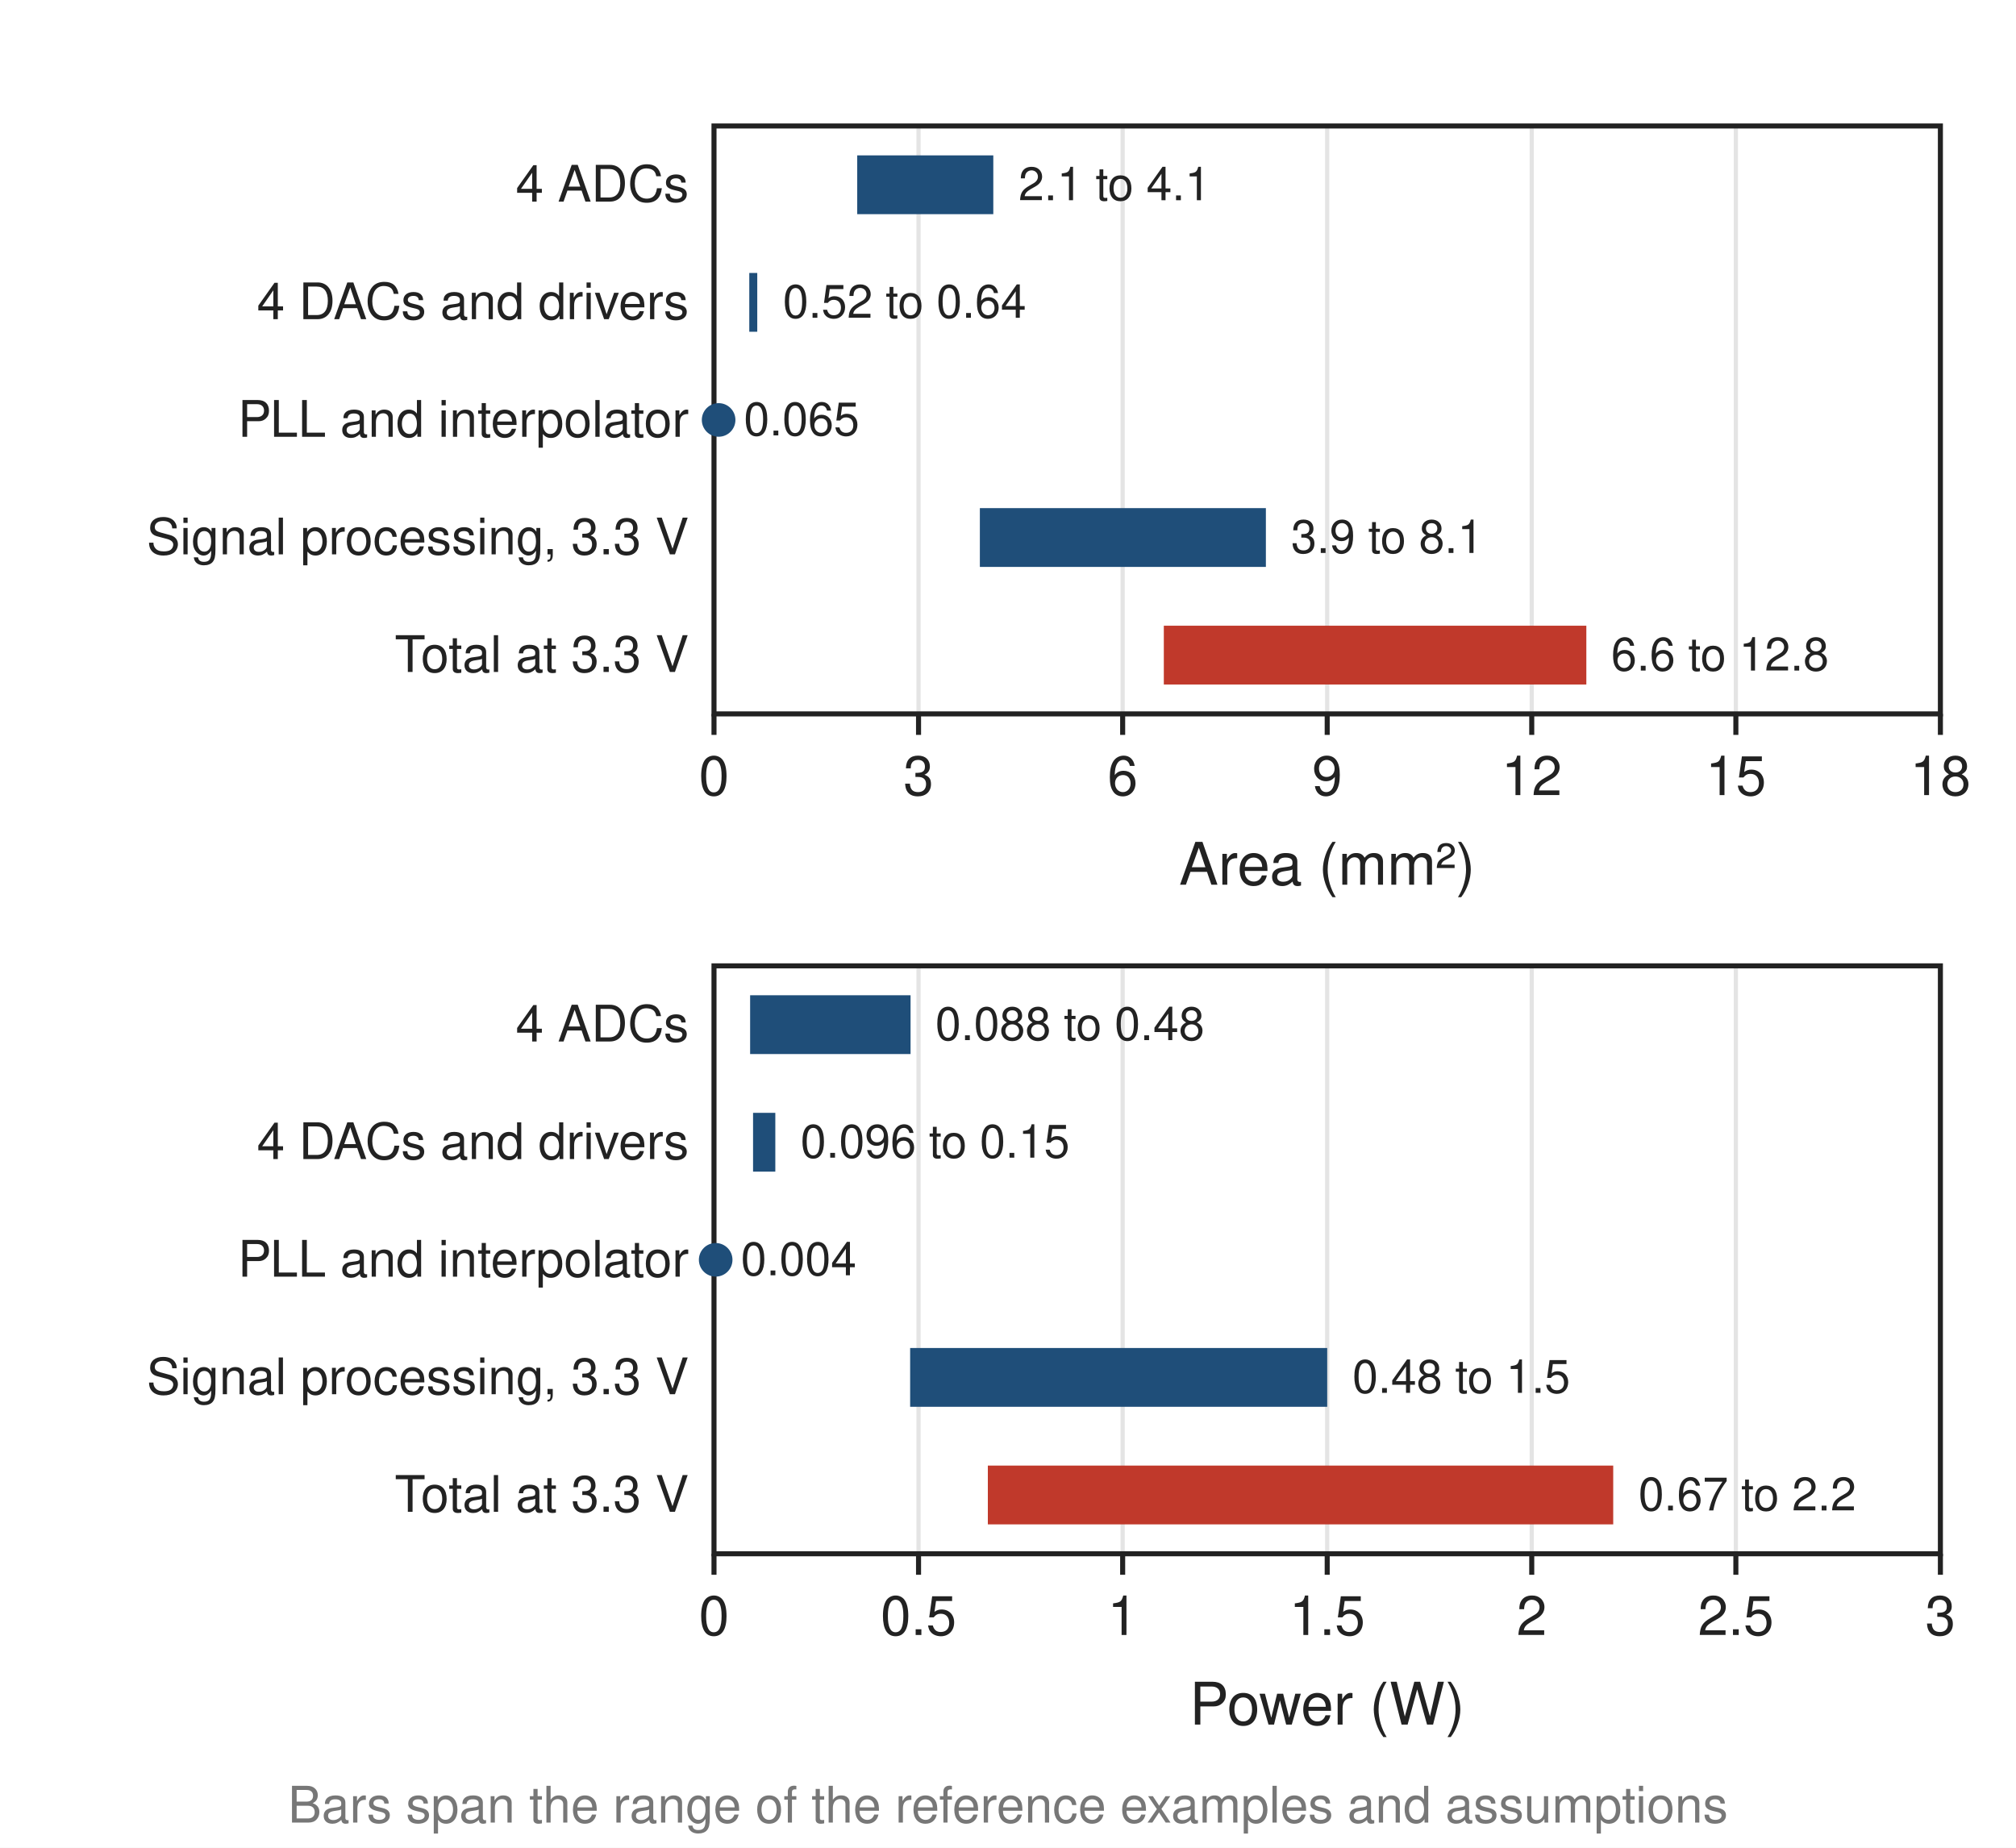
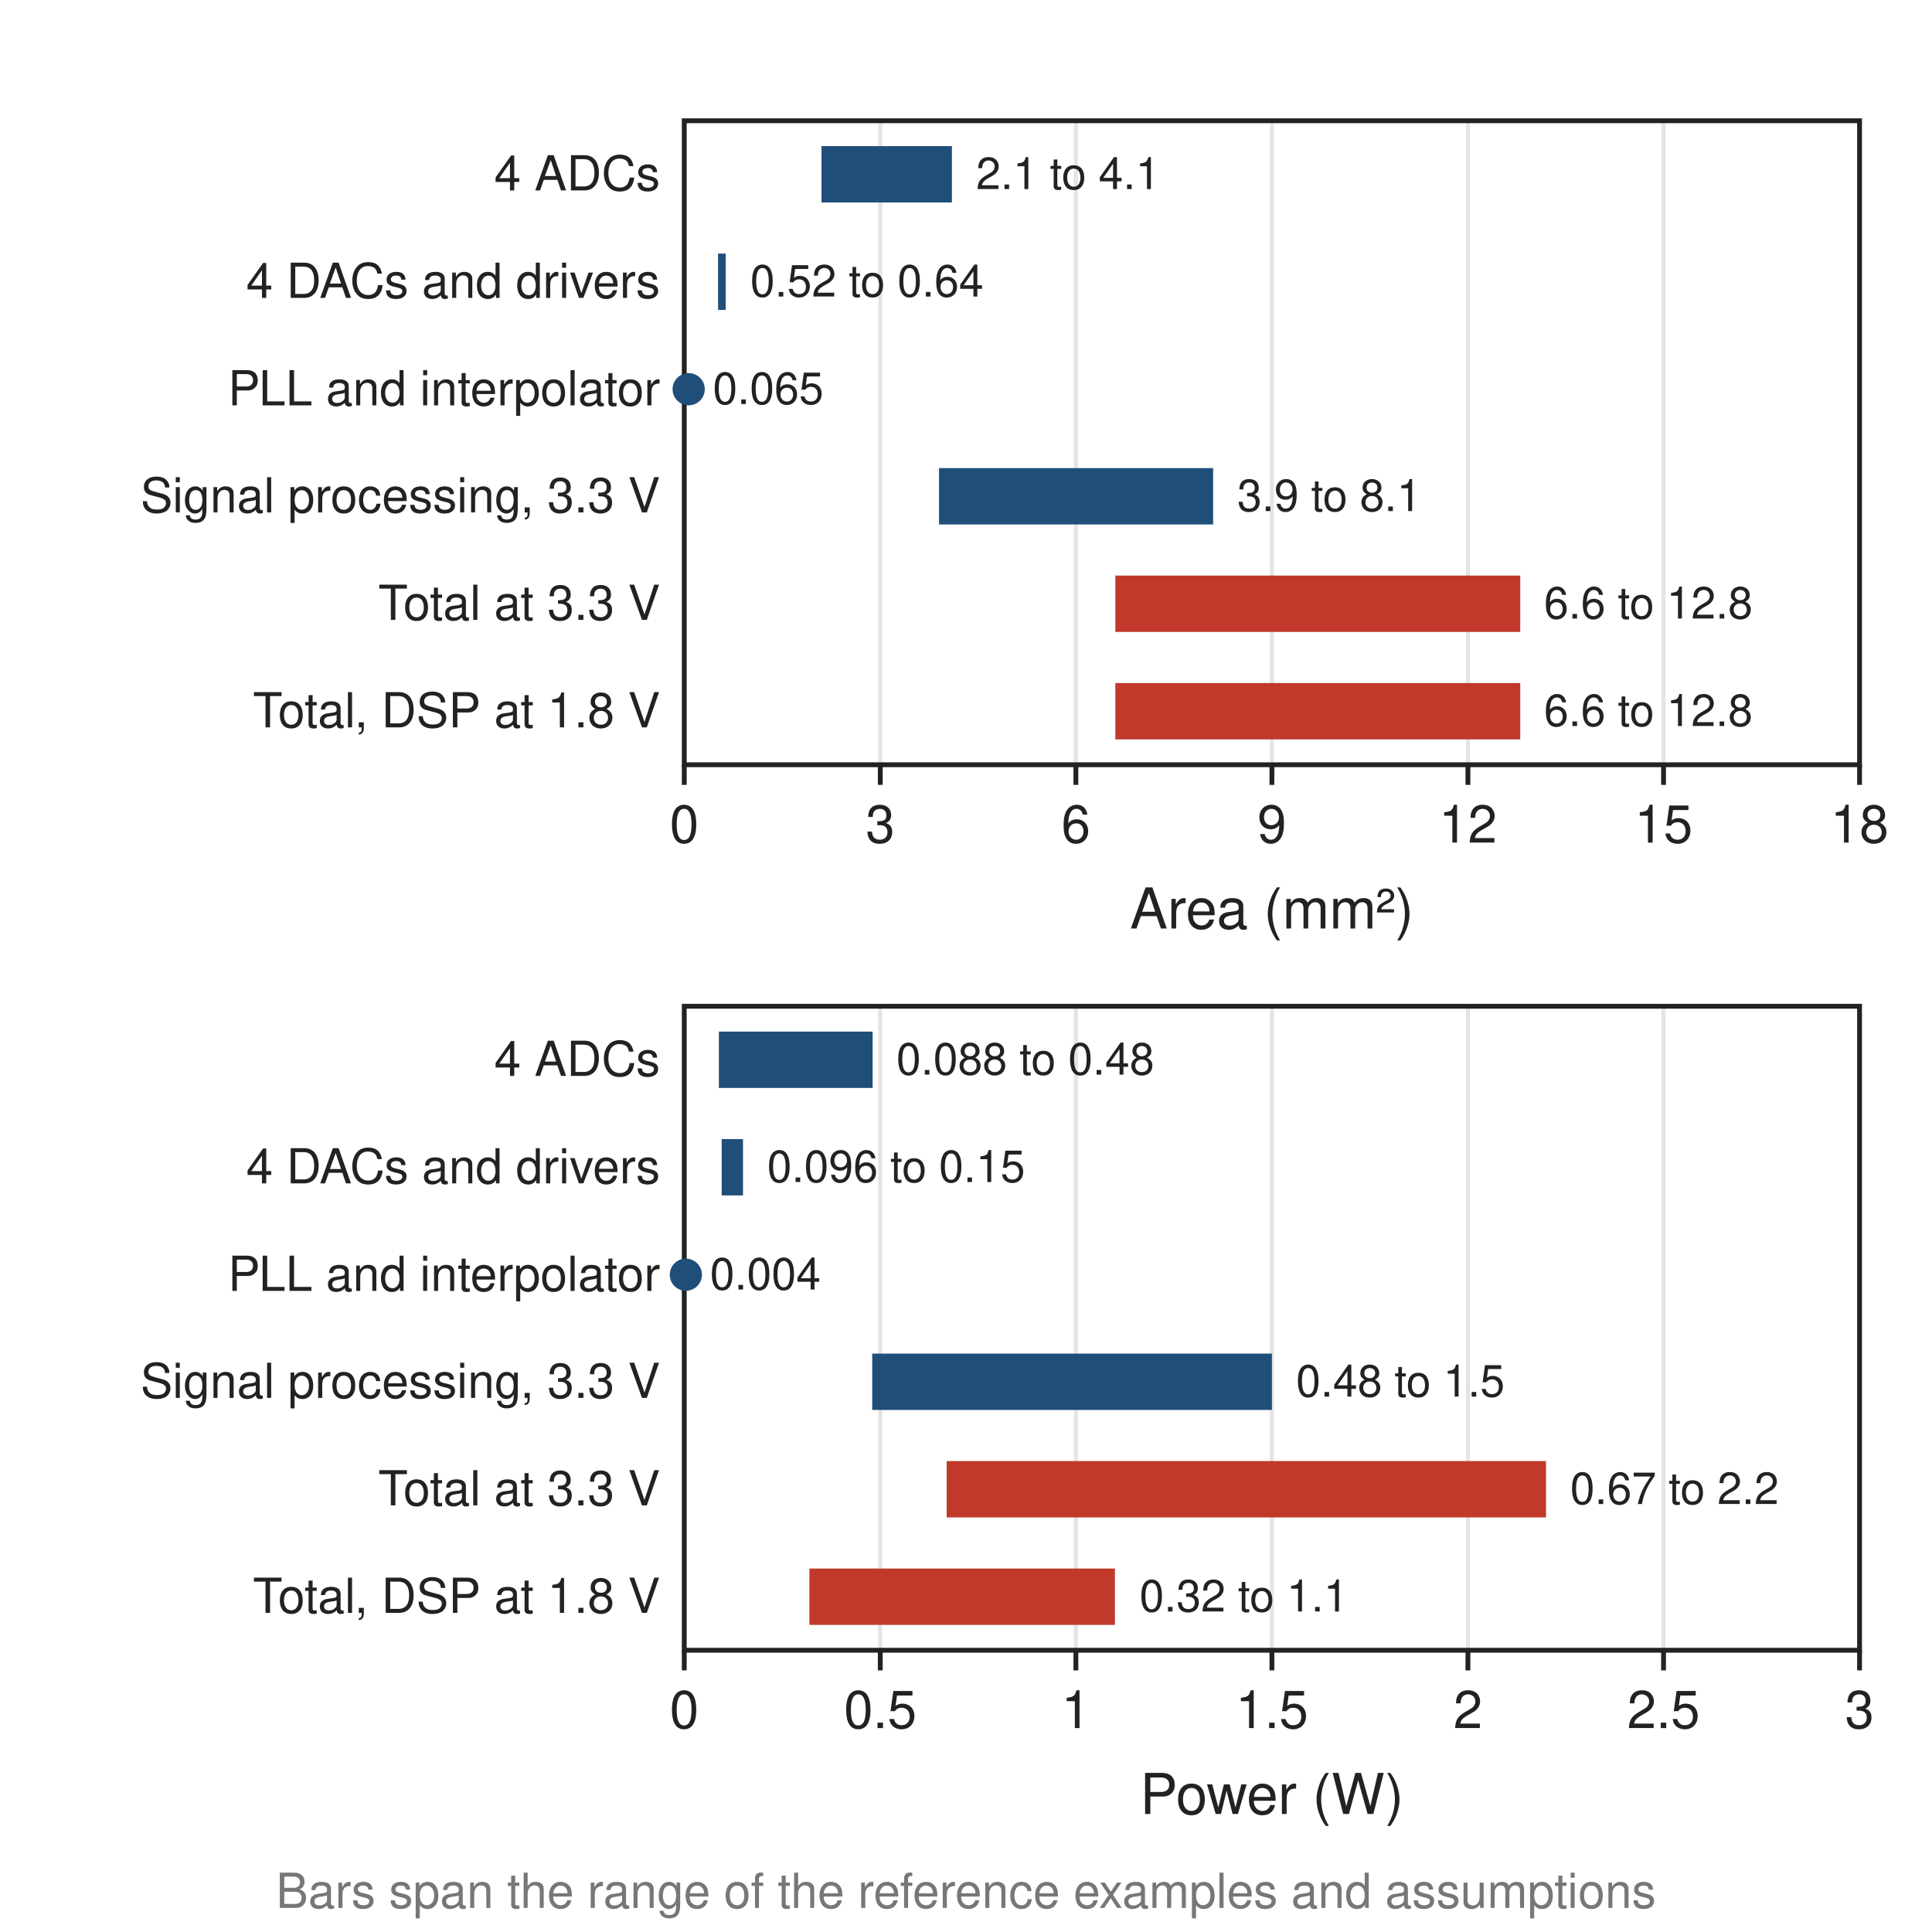
- <svg xmlns="http://www.w3.org/2000/svg" width="480" height="440" viewBox="0 0 480 440" font-family="Helvetica, Arial, sans-serif">
-   <rect width="480" height="440" fill="#ffffff" />
-   <line x1="170.0" y1="30.0" x2="170.0" y2="170.0" stroke="#e4e4e4" stroke-width="1" />
-   <line x1="218.7" y1="30.0" x2="218.7" y2="170.0" stroke="#e4e4e4" stroke-width="1" />
-   <line x1="267.3" y1="30.0" x2="267.3" y2="170.0" stroke="#e4e4e4" stroke-width="1" />
-   <line x1="316.0" y1="30.0" x2="316.0" y2="170.0" stroke="#e4e4e4" stroke-width="1" />
-   <line x1="364.7" y1="30.0" x2="364.7" y2="170.0" stroke="#e4e4e4" stroke-width="1" />
-   <line x1="413.3" y1="30.0" x2="413.3" y2="170.0" stroke="#e4e4e4" stroke-width="1" />
-   <line x1="462.0" y1="30.0" x2="462.0" y2="170.0" stroke="#e4e4e4" stroke-width="1" />
-   <rect x="170.0" y="30.0" width="292.0" height="140.0" rx="0" fill="none" stroke="#222222" stroke-width="1.2" />
-   <line x1="170.0" y1="170.0" x2="170.0" y2="175.0" stroke="#222222" stroke-width="1.2" />
-   <text x="170.0" y="185.0" font-size="13" text-anchor="middle" font-weight="normal" fill="#222222" dominant-baseline="middle">0</text>
-   <line x1="218.7" y1="170.0" x2="218.7" y2="175.0" stroke="#222222" stroke-width="1.2" />
-   <text x="218.7" y="185.0" font-size="13" text-anchor="middle" font-weight="normal" fill="#222222" dominant-baseline="middle">3</text>
-   <line x1="267.3" y1="170.0" x2="267.3" y2="175.0" stroke="#222222" stroke-width="1.2" />
-   <text x="267.3" y="185.0" font-size="13" text-anchor="middle" font-weight="normal" fill="#222222" dominant-baseline="middle">6</text>
-   <line x1="316.0" y1="170.0" x2="316.0" y2="175.0" stroke="#222222" stroke-width="1.2" />
-   <text x="316.0" y="185.0" font-size="13" text-anchor="middle" font-weight="normal" fill="#222222" dominant-baseline="middle">9</text>
-   <line x1="364.7" y1="170.0" x2="364.7" y2="175.0" stroke="#222222" stroke-width="1.2" />
-   <text x="364.7" y="185.0" font-size="13" text-anchor="middle" font-weight="normal" fill="#222222" dominant-baseline="middle">12</text>
-   <line x1="413.3" y1="170.0" x2="413.3" y2="175.0" stroke="#222222" stroke-width="1.2" />
-   <text x="413.3" y="185.0" font-size="13" text-anchor="middle" font-weight="normal" fill="#222222" dominant-baseline="middle">15</text>
-   <line x1="462.0" y1="170.0" x2="462.0" y2="175.0" stroke="#222222" stroke-width="1.2" />
-   <text x="462.0" y="185.0" font-size="13" text-anchor="middle" font-weight="normal" fill="#222222" dominant-baseline="middle">18</text>
-   <text x="316.0" y="206.0" font-size="14" text-anchor="middle" font-weight="normal" fill="#222222" dominant-baseline="middle">Area (mm²)</text>
-   <rect x="204.1" y="37.0" width="32.4" height="14.0" rx="0" fill="#1f4e79" stroke="none" stroke-width="1.0" />
-   <text x="164.0" y="44.0" font-size="12" text-anchor="end" font-weight="normal" fill="#222222" dominant-baseline="middle">4 ADCs</text>
-   <text x="242.5" y="44.0" font-size="11" text-anchor="start" font-weight="normal" fill="#222222" dominant-baseline="middle">2.1 to 4.1</text>
-   <rect x="178.4" y="65.0" width="1.9" height="14.0" rx="0" fill="#1f4e79" stroke="none" stroke-width="1.0" />
-   <text x="164.0" y="72.0" font-size="12" text-anchor="end" font-weight="normal" fill="#222222" dominant-baseline="middle">4 DACs and drivers</text>
-   <text x="186.4" y="72.0" font-size="11" text-anchor="start" font-weight="normal" fill="#222222" dominant-baseline="middle">0.52 to 0.64</text>
-   <circle cx="171.1" cy="100.0" r="4" fill="#1f4e79" stroke="none" />
-   <text x="164.0" y="100.0" font-size="12" text-anchor="end" font-weight="normal" fill="#222222" dominant-baseline="middle">PLL and interpolator</text>
-   <text x="177.1" y="100.0" font-size="11" text-anchor="start" font-weight="normal" fill="#222222" dominant-baseline="middle">0.065</text>
-   <rect x="233.3" y="121.0" width="68.1" height="14.0" rx="0" fill="#1f4e79" stroke="none" stroke-width="1.0" />
-   <text x="164.0" y="128.0" font-size="12" text-anchor="end" font-weight="normal" fill="#222222" dominant-baseline="middle">Signal processing, 3.3 V</text>
-   <text x="307.4" y="128.0" font-size="11" text-anchor="start" font-weight="normal" fill="#222222" dominant-baseline="middle">3.9 to 8.1</text>
-   <rect x="277.1" y="149.0" width="100.6" height="14.0" rx="0" fill="#c0392b" stroke="none" stroke-width="1.0" />
-   <text x="164.0" y="156.0" font-size="12" text-anchor="end" font-weight="normal" fill="#222222" dominant-baseline="middle">Total at 3.3 V</text>
-   <text x="383.6" y="156.0" font-size="11" text-anchor="start" font-weight="normal" fill="#222222" dominant-baseline="middle">6.6 to 12.8</text>
-   <line x1="170.0" y1="230.0" x2="170.0" y2="370.0" stroke="#e4e4e4" stroke-width="1" />
-   <line x1="218.7" y1="230.0" x2="218.7" y2="370.0" stroke="#e4e4e4" stroke-width="1" />
-   <line x1="267.3" y1="230.0" x2="267.3" y2="370.0" stroke="#e4e4e4" stroke-width="1" />
-   <line x1="316.0" y1="230.0" x2="316.0" y2="370.0" stroke="#e4e4e4" stroke-width="1" />
-   <line x1="364.7" y1="230.0" x2="364.7" y2="370.0" stroke="#e4e4e4" stroke-width="1" />
-   <line x1="413.3" y1="230.0" x2="413.3" y2="370.0" stroke="#e4e4e4" stroke-width="1" />
-   <line x1="462.0" y1="230.0" x2="462.0" y2="370.0" stroke="#e4e4e4" stroke-width="1" />
-   <rect x="170.0" y="230.0" width="292.0" height="140.0" rx="0" fill="none" stroke="#222222" stroke-width="1.2" />
-   <line x1="170.0" y1="370.0" x2="170.0" y2="375.0" stroke="#222222" stroke-width="1.2" />
-   <text x="170.0" y="385.0" font-size="13" text-anchor="middle" font-weight="normal" fill="#222222" dominant-baseline="middle">0</text>
-   <line x1="218.7" y1="370.0" x2="218.7" y2="375.0" stroke="#222222" stroke-width="1.2" />
-   <text x="218.7" y="385.0" font-size="13" text-anchor="middle" font-weight="normal" fill="#222222" dominant-baseline="middle">0.5</text>
-   <line x1="267.3" y1="370.0" x2="267.3" y2="375.0" stroke="#222222" stroke-width="1.2" />
-   <text x="267.3" y="385.0" font-size="13" text-anchor="middle" font-weight="normal" fill="#222222" dominant-baseline="middle">1</text>
-   <line x1="316.0" y1="370.0" x2="316.0" y2="375.0" stroke="#222222" stroke-width="1.2" />
-   <text x="316.0" y="385.0" font-size="13" text-anchor="middle" font-weight="normal" fill="#222222" dominant-baseline="middle">1.5</text>
-   <line x1="364.7" y1="370.0" x2="364.7" y2="375.0" stroke="#222222" stroke-width="1.2" />
-   <text x="364.7" y="385.0" font-size="13" text-anchor="middle" font-weight="normal" fill="#222222" dominant-baseline="middle">2</text>
-   <line x1="413.3" y1="370.0" x2="413.3" y2="375.0" stroke="#222222" stroke-width="1.2" />
-   <text x="413.3" y="385.0" font-size="13" text-anchor="middle" font-weight="normal" fill="#222222" dominant-baseline="middle">2.5</text>
-   <line x1="462.0" y1="370.0" x2="462.0" y2="375.0" stroke="#222222" stroke-width="1.2" />
-   <text x="462.0" y="385.0" font-size="13" text-anchor="middle" font-weight="normal" fill="#222222" dominant-baseline="middle">3</text>
-   <text x="316.0" y="406.0" font-size="14" text-anchor="middle" font-weight="normal" fill="#222222" dominant-baseline="middle">Power (W)</text>
-   <rect x="178.6" y="237.0" width="38.2" height="14.0" rx="0" fill="#1f4e79" stroke="none" stroke-width="1.0" />
-   <text x="164.0" y="244.0" font-size="12" text-anchor="end" font-weight="normal" fill="#222222" dominant-baseline="middle">4 ADCs</text>
-   <text x="222.7" y="244.0" font-size="11" text-anchor="start" font-weight="normal" fill="#222222" dominant-baseline="middle">0.088 to 0.48</text>
-   <rect x="179.3" y="265.0" width="5.3" height="14.0" rx="0" fill="#1f4e79" stroke="none" stroke-width="1.0" />
-   <text x="164.0" y="272.0" font-size="12" text-anchor="end" font-weight="normal" fill="#222222" dominant-baseline="middle">4 DACs and drivers</text>
-   <text x="190.6" y="272.0" font-size="11" text-anchor="start" font-weight="normal" fill="#222222" dominant-baseline="middle">0.096 to 0.15</text>
-   <circle cx="170.4" cy="300.0" r="4" fill="#1f4e79" stroke="none" />
-   <text x="164.0" y="300.0" font-size="12" text-anchor="end" font-weight="normal" fill="#222222" dominant-baseline="middle">PLL and interpolator</text>
-   <text x="176.4" y="300.0" font-size="11" text-anchor="start" font-weight="normal" fill="#222222" dominant-baseline="middle">0.004</text>
-   <rect x="216.7" y="321.0" width="99.3" height="14.0" rx="0" fill="#1f4e79" stroke="none" stroke-width="1.0" />
-   <text x="164.0" y="328.0" font-size="12" text-anchor="end" font-weight="normal" fill="#222222" dominant-baseline="middle">Signal processing, 3.3 V</text>
-   <text x="322.0" y="328.0" font-size="11" text-anchor="start" font-weight="normal" fill="#222222" dominant-baseline="middle">0.48 to 1.5</text>
-   <rect x="235.2" y="349.0" width="148.9" height="14.0" rx="0" fill="#c0392b" stroke="none" stroke-width="1.0" />
-   <text x="164.0" y="356.0" font-size="12" text-anchor="end" font-weight="normal" fill="#222222" dominant-baseline="middle">Total at 3.3 V</text>
-   <text x="390.1" y="356.0" font-size="11" text-anchor="start" font-weight="normal" fill="#222222" dominant-baseline="middle">0.67 to 2.2</text>
-   <text x="240.0" y="430.0" font-size="12" text-anchor="middle" font-weight="normal" fill="#777777" dominant-baseline="middle">Bars span the range of the reference examples and assumptions</text>
+ <svg xmlns="http://www.w3.org/2000/svg" width="480" height="480" viewBox="0 0 480 480" font-family="Helvetica, Arial, sans-serif">
+   <rect width="480" height="480" fill="#ffffff" />
+   <line x1="170.0" y1="30.0" x2="170.0" y2="190.0" stroke="#e4e4e4" stroke-width="1" />
+   <line x1="218.7" y1="30.0" x2="218.7" y2="190.0" stroke="#e4e4e4" stroke-width="1" />
+   <line x1="267.3" y1="30.0" x2="267.3" y2="190.0" stroke="#e4e4e4" stroke-width="1" />
+   <line x1="316.0" y1="30.0" x2="316.0" y2="190.0" stroke="#e4e4e4" stroke-width="1" />
+   <line x1="364.7" y1="30.0" x2="364.7" y2="190.0" stroke="#e4e4e4" stroke-width="1" />
+   <line x1="413.3" y1="30.0" x2="413.3" y2="190.0" stroke="#e4e4e4" stroke-width="1" />
+   <line x1="462.0" y1="30.0" x2="462.0" y2="190.0" stroke="#e4e4e4" stroke-width="1" />
+   <rect x="170.0" y="30.0" width="292.0" height="160.0" rx="0" fill="none" stroke="#222222" stroke-width="1.2" />
+   <line x1="170.0" y1="190.0" x2="170.0" y2="195.0" stroke="#222222" stroke-width="1.2" />
+   <text x="170.0" y="205.0" font-size="13" text-anchor="middle" font-weight="normal" fill="#222222" dominant-baseline="middle">0</text>
+   <line x1="218.7" y1="190.0" x2="218.7" y2="195.0" stroke="#222222" stroke-width="1.2" />
+   <text x="218.7" y="205.0" font-size="13" text-anchor="middle" font-weight="normal" fill="#222222" dominant-baseline="middle">3</text>
+   <line x1="267.3" y1="190.0" x2="267.3" y2="195.0" stroke="#222222" stroke-width="1.2" />
+   <text x="267.3" y="205.0" font-size="13" text-anchor="middle" font-weight="normal" fill="#222222" dominant-baseline="middle">6</text>
+   <line x1="316.0" y1="190.0" x2="316.0" y2="195.0" stroke="#222222" stroke-width="1.2" />
+   <text x="316.0" y="205.0" font-size="13" text-anchor="middle" font-weight="normal" fill="#222222" dominant-baseline="middle">9</text>
+   <line x1="364.7" y1="190.0" x2="364.7" y2="195.0" stroke="#222222" stroke-width="1.2" />
+   <text x="364.7" y="205.0" font-size="13" text-anchor="middle" font-weight="normal" fill="#222222" dominant-baseline="middle">12</text>
+   <line x1="413.3" y1="190.0" x2="413.3" y2="195.0" stroke="#222222" stroke-width="1.2" />
+   <text x="413.3" y="205.0" font-size="13" text-anchor="middle" font-weight="normal" fill="#222222" dominant-baseline="middle">15</text>
+   <line x1="462.0" y1="190.0" x2="462.0" y2="195.0" stroke="#222222" stroke-width="1.2" />
+   <text x="462.0" y="205.0" font-size="13" text-anchor="middle" font-weight="normal" fill="#222222" dominant-baseline="middle">18</text>
+   <text x="316.0" y="226.0" font-size="14" text-anchor="middle" font-weight="normal" fill="#222222" dominant-baseline="middle">Area (mm²)</text>
+   <rect x="204.1" y="36.3" width="32.4" height="14.0" rx="0" fill="#1f4e79" stroke="none" stroke-width="1.0" />
+   <text x="164.0" y="43.3" font-size="12" text-anchor="end" font-weight="normal" fill="#222222" dominant-baseline="middle">4 ADCs</text>
+   <text x="242.5" y="43.3" font-size="11" text-anchor="start" font-weight="normal" fill="#222222" dominant-baseline="middle">2.1 to 4.1</text>
+   <rect x="178.4" y="63.0" width="1.9" height="14.0" rx="0" fill="#1f4e79" stroke="none" stroke-width="1.0" />
+   <text x="164.0" y="70.0" font-size="12" text-anchor="end" font-weight="normal" fill="#222222" dominant-baseline="middle">4 DACs and drivers</text>
+   <text x="186.4" y="70.0" font-size="11" text-anchor="start" font-weight="normal" fill="#222222" dominant-baseline="middle">0.52 to 0.64</text>
+   <circle cx="171.1" cy="96.7" r="4" fill="#1f4e79" stroke="none" />
+   <text x="164.0" y="96.7" font-size="12" text-anchor="end" font-weight="normal" fill="#222222" dominant-baseline="middle">PLL and interpolator</text>
+   <text x="177.1" y="96.7" font-size="11" text-anchor="start" font-weight="normal" fill="#222222" dominant-baseline="middle">0.065</text>
+   <rect x="233.3" y="116.3" width="68.1" height="14.0" rx="0" fill="#1f4e79" stroke="none" stroke-width="1.0" />
+   <text x="164.0" y="123.3" font-size="12" text-anchor="end" font-weight="normal" fill="#222222" dominant-baseline="middle">Signal processing, 3.3 V</text>
+   <text x="307.4" y="123.3" font-size="11" text-anchor="start" font-weight="normal" fill="#222222" dominant-baseline="middle">3.9 to 8.1</text>
+   <rect x="277.1" y="143.0" width="100.6" height="14.0" rx="0" fill="#c0392b" stroke="none" stroke-width="1.0" />
+   <text x="164.0" y="150.0" font-size="12" text-anchor="end" font-weight="normal" fill="#222222" dominant-baseline="middle">Total at 3.3 V</text>
+   <text x="383.6" y="150.0" font-size="11" text-anchor="start" font-weight="normal" fill="#222222" dominant-baseline="middle">6.6 to 12.8</text>
+   <rect x="277.1" y="169.7" width="100.6" height="14.0" rx="0" fill="#c0392b" stroke="none" stroke-width="1.0" />
+   <text x="164.0" y="176.7" font-size="12" text-anchor="end" font-weight="normal" fill="#222222" dominant-baseline="middle">Total, DSP at 1.8 V</text>
+   <text x="383.6" y="176.7" font-size="11" text-anchor="start" font-weight="normal" fill="#222222" dominant-baseline="middle">6.6 to 12.8</text>
+   <line x1="170.0" y1="250.0" x2="170.0" y2="410.0" stroke="#e4e4e4" stroke-width="1" />
+   <line x1="218.7" y1="250.0" x2="218.7" y2="410.0" stroke="#e4e4e4" stroke-width="1" />
+   <line x1="267.3" y1="250.0" x2="267.3" y2="410.0" stroke="#e4e4e4" stroke-width="1" />
+   <line x1="316.0" y1="250.0" x2="316.0" y2="410.0" stroke="#e4e4e4" stroke-width="1" />
+   <line x1="364.7" y1="250.0" x2="364.7" y2="410.0" stroke="#e4e4e4" stroke-width="1" />
+   <line x1="413.3" y1="250.0" x2="413.3" y2="410.0" stroke="#e4e4e4" stroke-width="1" />
+   <line x1="462.0" y1="250.0" x2="462.0" y2="410.0" stroke="#e4e4e4" stroke-width="1" />
+   <rect x="170.0" y="250.0" width="292.0" height="160.0" rx="0" fill="none" stroke="#222222" stroke-width="1.2" />
+   <line x1="170.0" y1="410.0" x2="170.0" y2="415.0" stroke="#222222" stroke-width="1.2" />
+   <text x="170.0" y="425.0" font-size="13" text-anchor="middle" font-weight="normal" fill="#222222" dominant-baseline="middle">0</text>
+   <line x1="218.7" y1="410.0" x2="218.7" y2="415.0" stroke="#222222" stroke-width="1.2" />
+   <text x="218.7" y="425.0" font-size="13" text-anchor="middle" font-weight="normal" fill="#222222" dominant-baseline="middle">0.5</text>
+   <line x1="267.3" y1="410.0" x2="267.3" y2="415.0" stroke="#222222" stroke-width="1.2" />
+   <text x="267.3" y="425.0" font-size="13" text-anchor="middle" font-weight="normal" fill="#222222" dominant-baseline="middle">1</text>
+   <line x1="316.0" y1="410.0" x2="316.0" y2="415.0" stroke="#222222" stroke-width="1.2" />
+   <text x="316.0" y="425.0" font-size="13" text-anchor="middle" font-weight="normal" fill="#222222" dominant-baseline="middle">1.5</text>
+   <line x1="364.7" y1="410.0" x2="364.7" y2="415.0" stroke="#222222" stroke-width="1.2" />
+   <text x="364.7" y="425.0" font-size="13" text-anchor="middle" font-weight="normal" fill="#222222" dominant-baseline="middle">2</text>
+   <line x1="413.3" y1="410.0" x2="413.3" y2="415.0" stroke="#222222" stroke-width="1.2" />
+   <text x="413.3" y="425.0" font-size="13" text-anchor="middle" font-weight="normal" fill="#222222" dominant-baseline="middle">2.5</text>
+   <line x1="462.0" y1="410.0" x2="462.0" y2="415.0" stroke="#222222" stroke-width="1.2" />
+   <text x="462.0" y="425.0" font-size="13" text-anchor="middle" font-weight="normal" fill="#222222" dominant-baseline="middle">3</text>
+   <text x="316.0" y="446.0" font-size="14" text-anchor="middle" font-weight="normal" fill="#222222" dominant-baseline="middle">Power (W)</text>
+   <rect x="178.6" y="256.3" width="38.2" height="14.0" rx="0" fill="#1f4e79" stroke="none" stroke-width="1.0" />
+   <text x="164.0" y="263.3" font-size="12" text-anchor="end" font-weight="normal" fill="#222222" dominant-baseline="middle">4 ADCs</text>
+   <text x="222.7" y="263.3" font-size="11" text-anchor="start" font-weight="normal" fill="#222222" dominant-baseline="middle">0.088 to 0.48</text>
+   <rect x="179.3" y="283.0" width="5.3" height="14.0" rx="0" fill="#1f4e79" stroke="none" stroke-width="1.0" />
+   <text x="164.0" y="290.0" font-size="12" text-anchor="end" font-weight="normal" fill="#222222" dominant-baseline="middle">4 DACs and drivers</text>
+   <text x="190.6" y="290.0" font-size="11" text-anchor="start" font-weight="normal" fill="#222222" dominant-baseline="middle">0.096 to 0.15</text>
+   <circle cx="170.4" cy="316.7" r="4" fill="#1f4e79" stroke="none" />
+   <text x="164.0" y="316.7" font-size="12" text-anchor="end" font-weight="normal" fill="#222222" dominant-baseline="middle">PLL and interpolator</text>
+   <text x="176.4" y="316.7" font-size="11" text-anchor="start" font-weight="normal" fill="#222222" dominant-baseline="middle">0.004</text>
+   <rect x="216.7" y="336.3" width="99.3" height="14.0" rx="0" fill="#1f4e79" stroke="none" stroke-width="1.0" />
+   <text x="164.0" y="343.3" font-size="12" text-anchor="end" font-weight="normal" fill="#222222" dominant-baseline="middle">Signal processing, 3.3 V</text>
+   <text x="322.0" y="343.3" font-size="11" text-anchor="start" font-weight="normal" fill="#222222" dominant-baseline="middle">0.48 to 1.5</text>
+   <rect x="235.2" y="363.0" width="148.9" height="14.0" rx="0" fill="#c0392b" stroke="none" stroke-width="1.0" />
+   <text x="164.0" y="370.0" font-size="12" text-anchor="end" font-weight="normal" fill="#222222" dominant-baseline="middle">Total at 3.3 V</text>
+   <text x="390.1" y="370.0" font-size="11" text-anchor="start" font-weight="normal" fill="#222222" dominant-baseline="middle">0.67 to 2.2</text>
+   <rect x="201.1" y="389.7" width="75.9" height="14.0" rx="0" fill="#c0392b" stroke="none" stroke-width="1.0" />
+   <text x="164.0" y="396.7" font-size="12" text-anchor="end" font-weight="normal" fill="#222222" dominant-baseline="middle">Total, DSP at 1.8 V</text>
+   <text x="283.1" y="396.7" font-size="11" text-anchor="start" font-weight="normal" fill="#222222" dominant-baseline="middle">0.32 to 1.1</text>
+   <text x="240.0" y="470.0" font-size="12" text-anchor="middle" font-weight="normal" fill="#777777" dominant-baseline="middle">Bars span the range of the reference examples and assumptions</text>
</svg>
